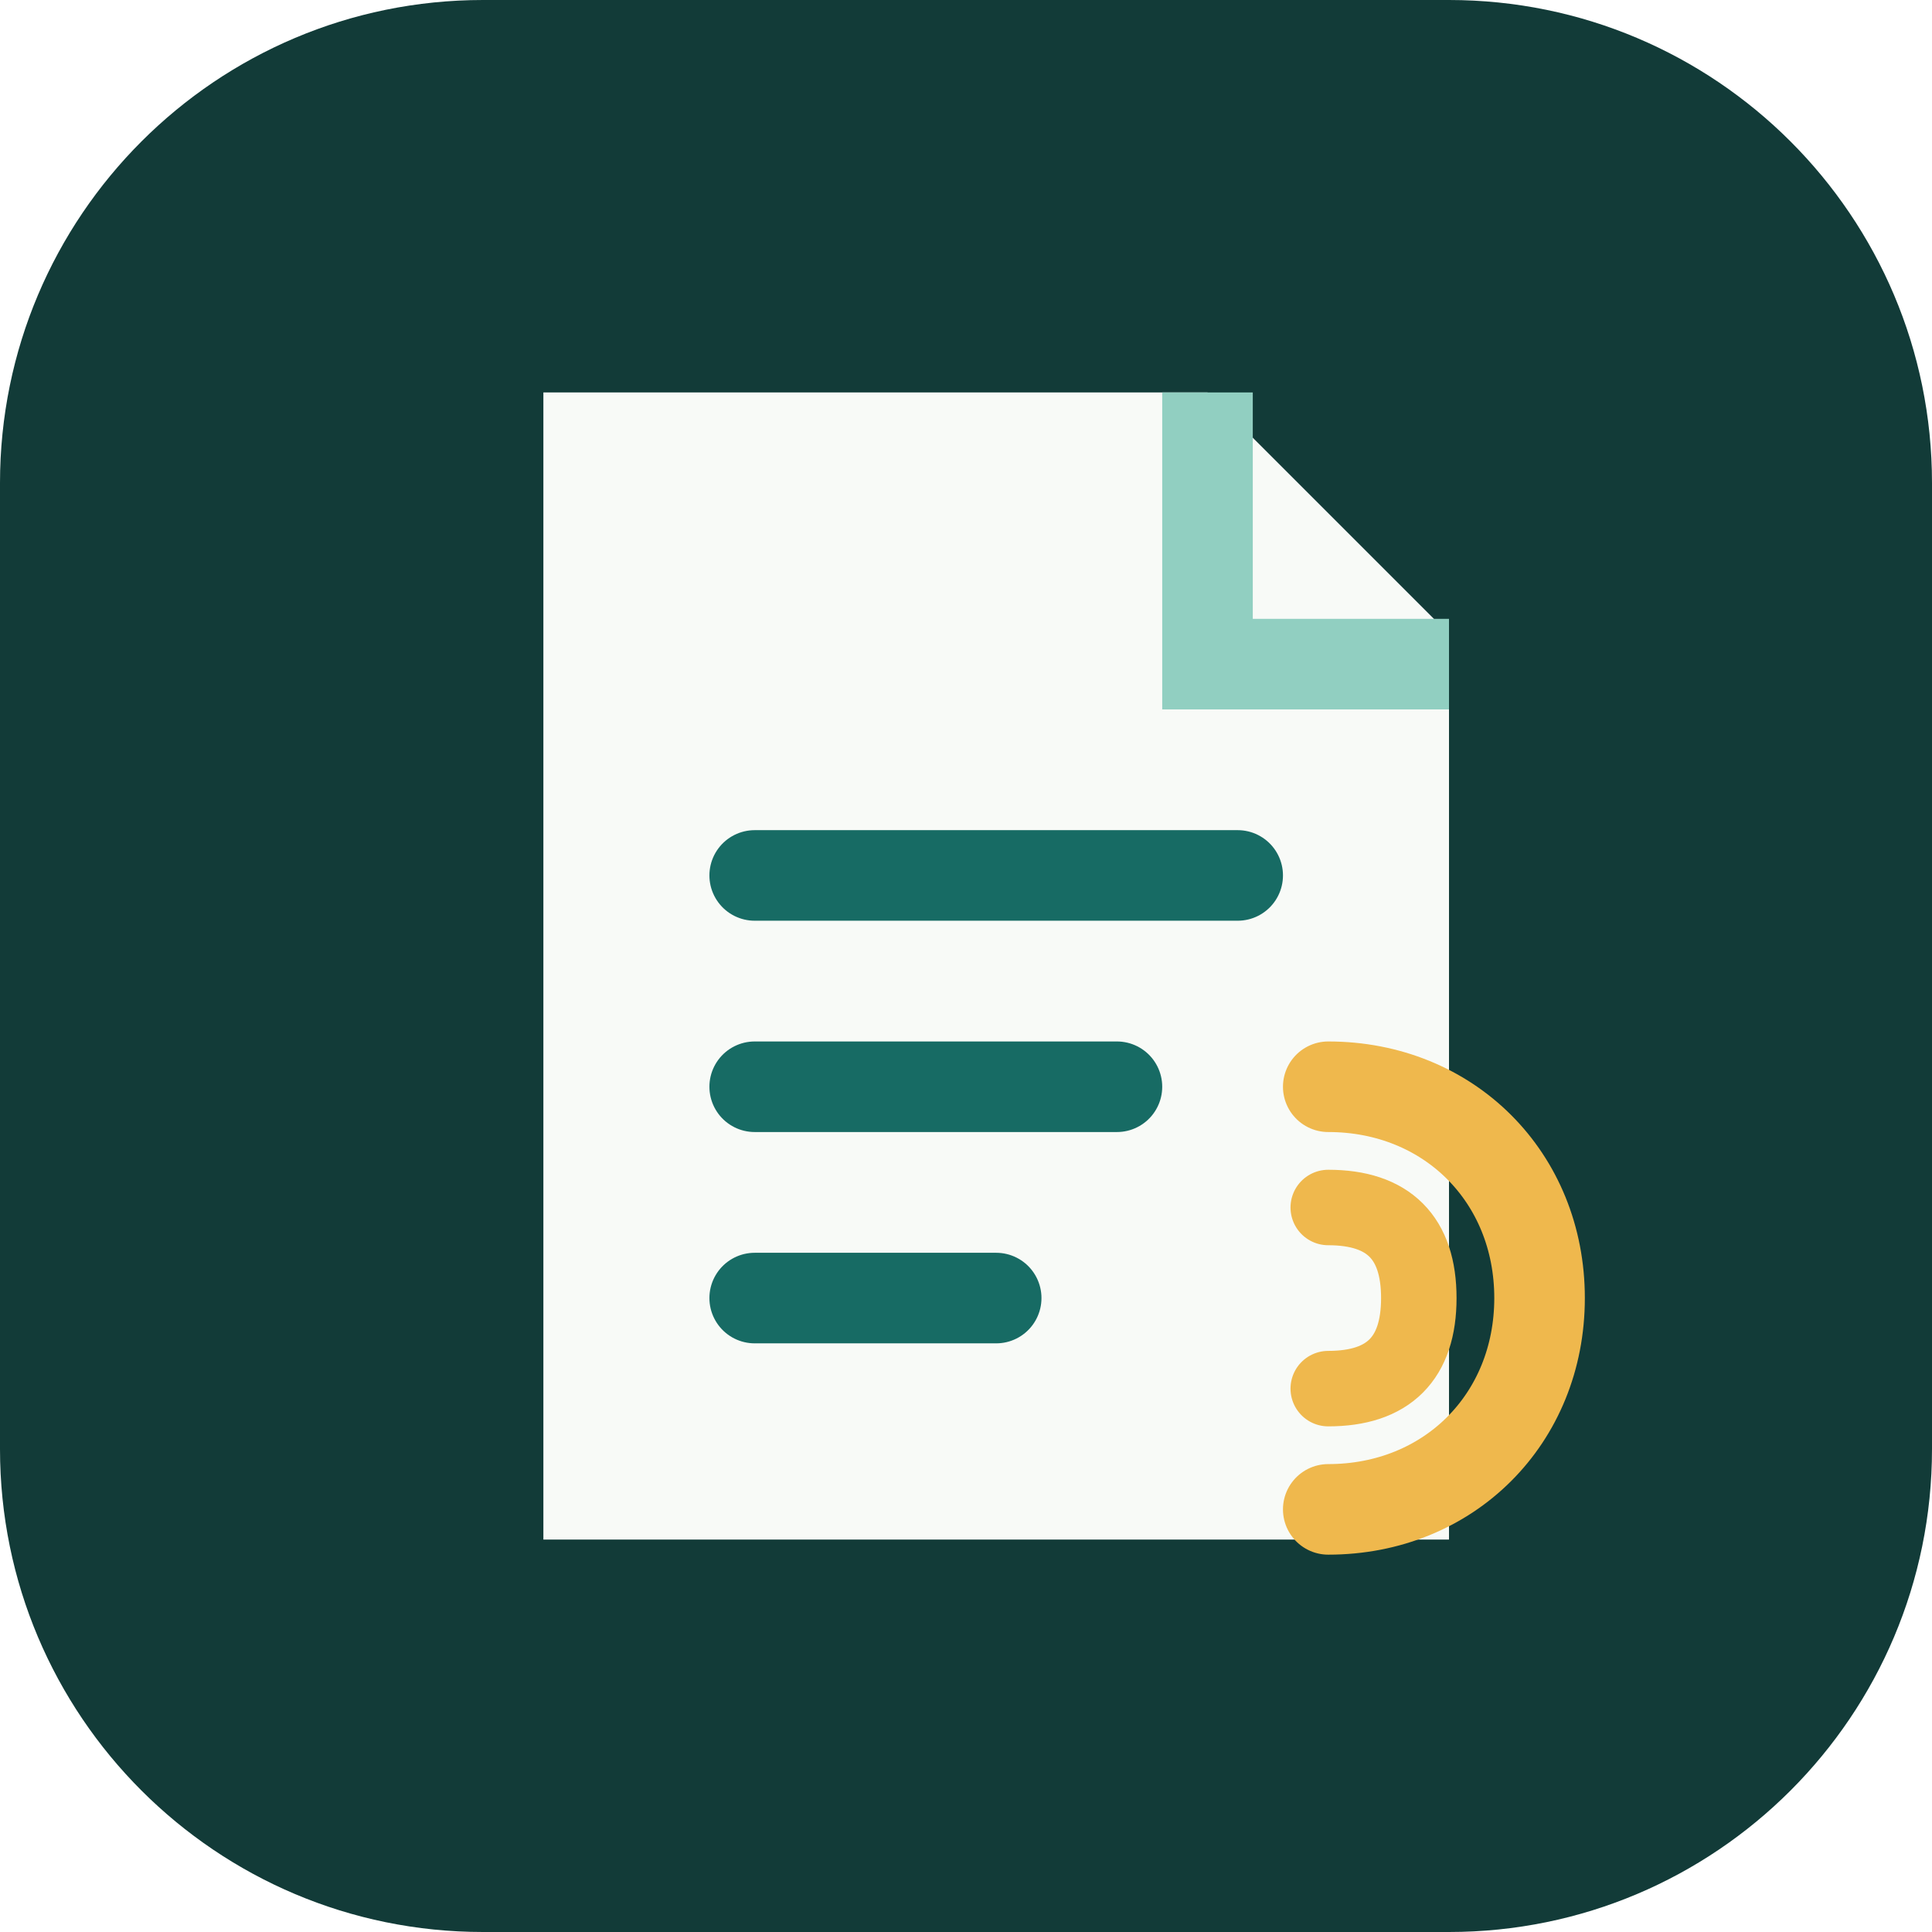
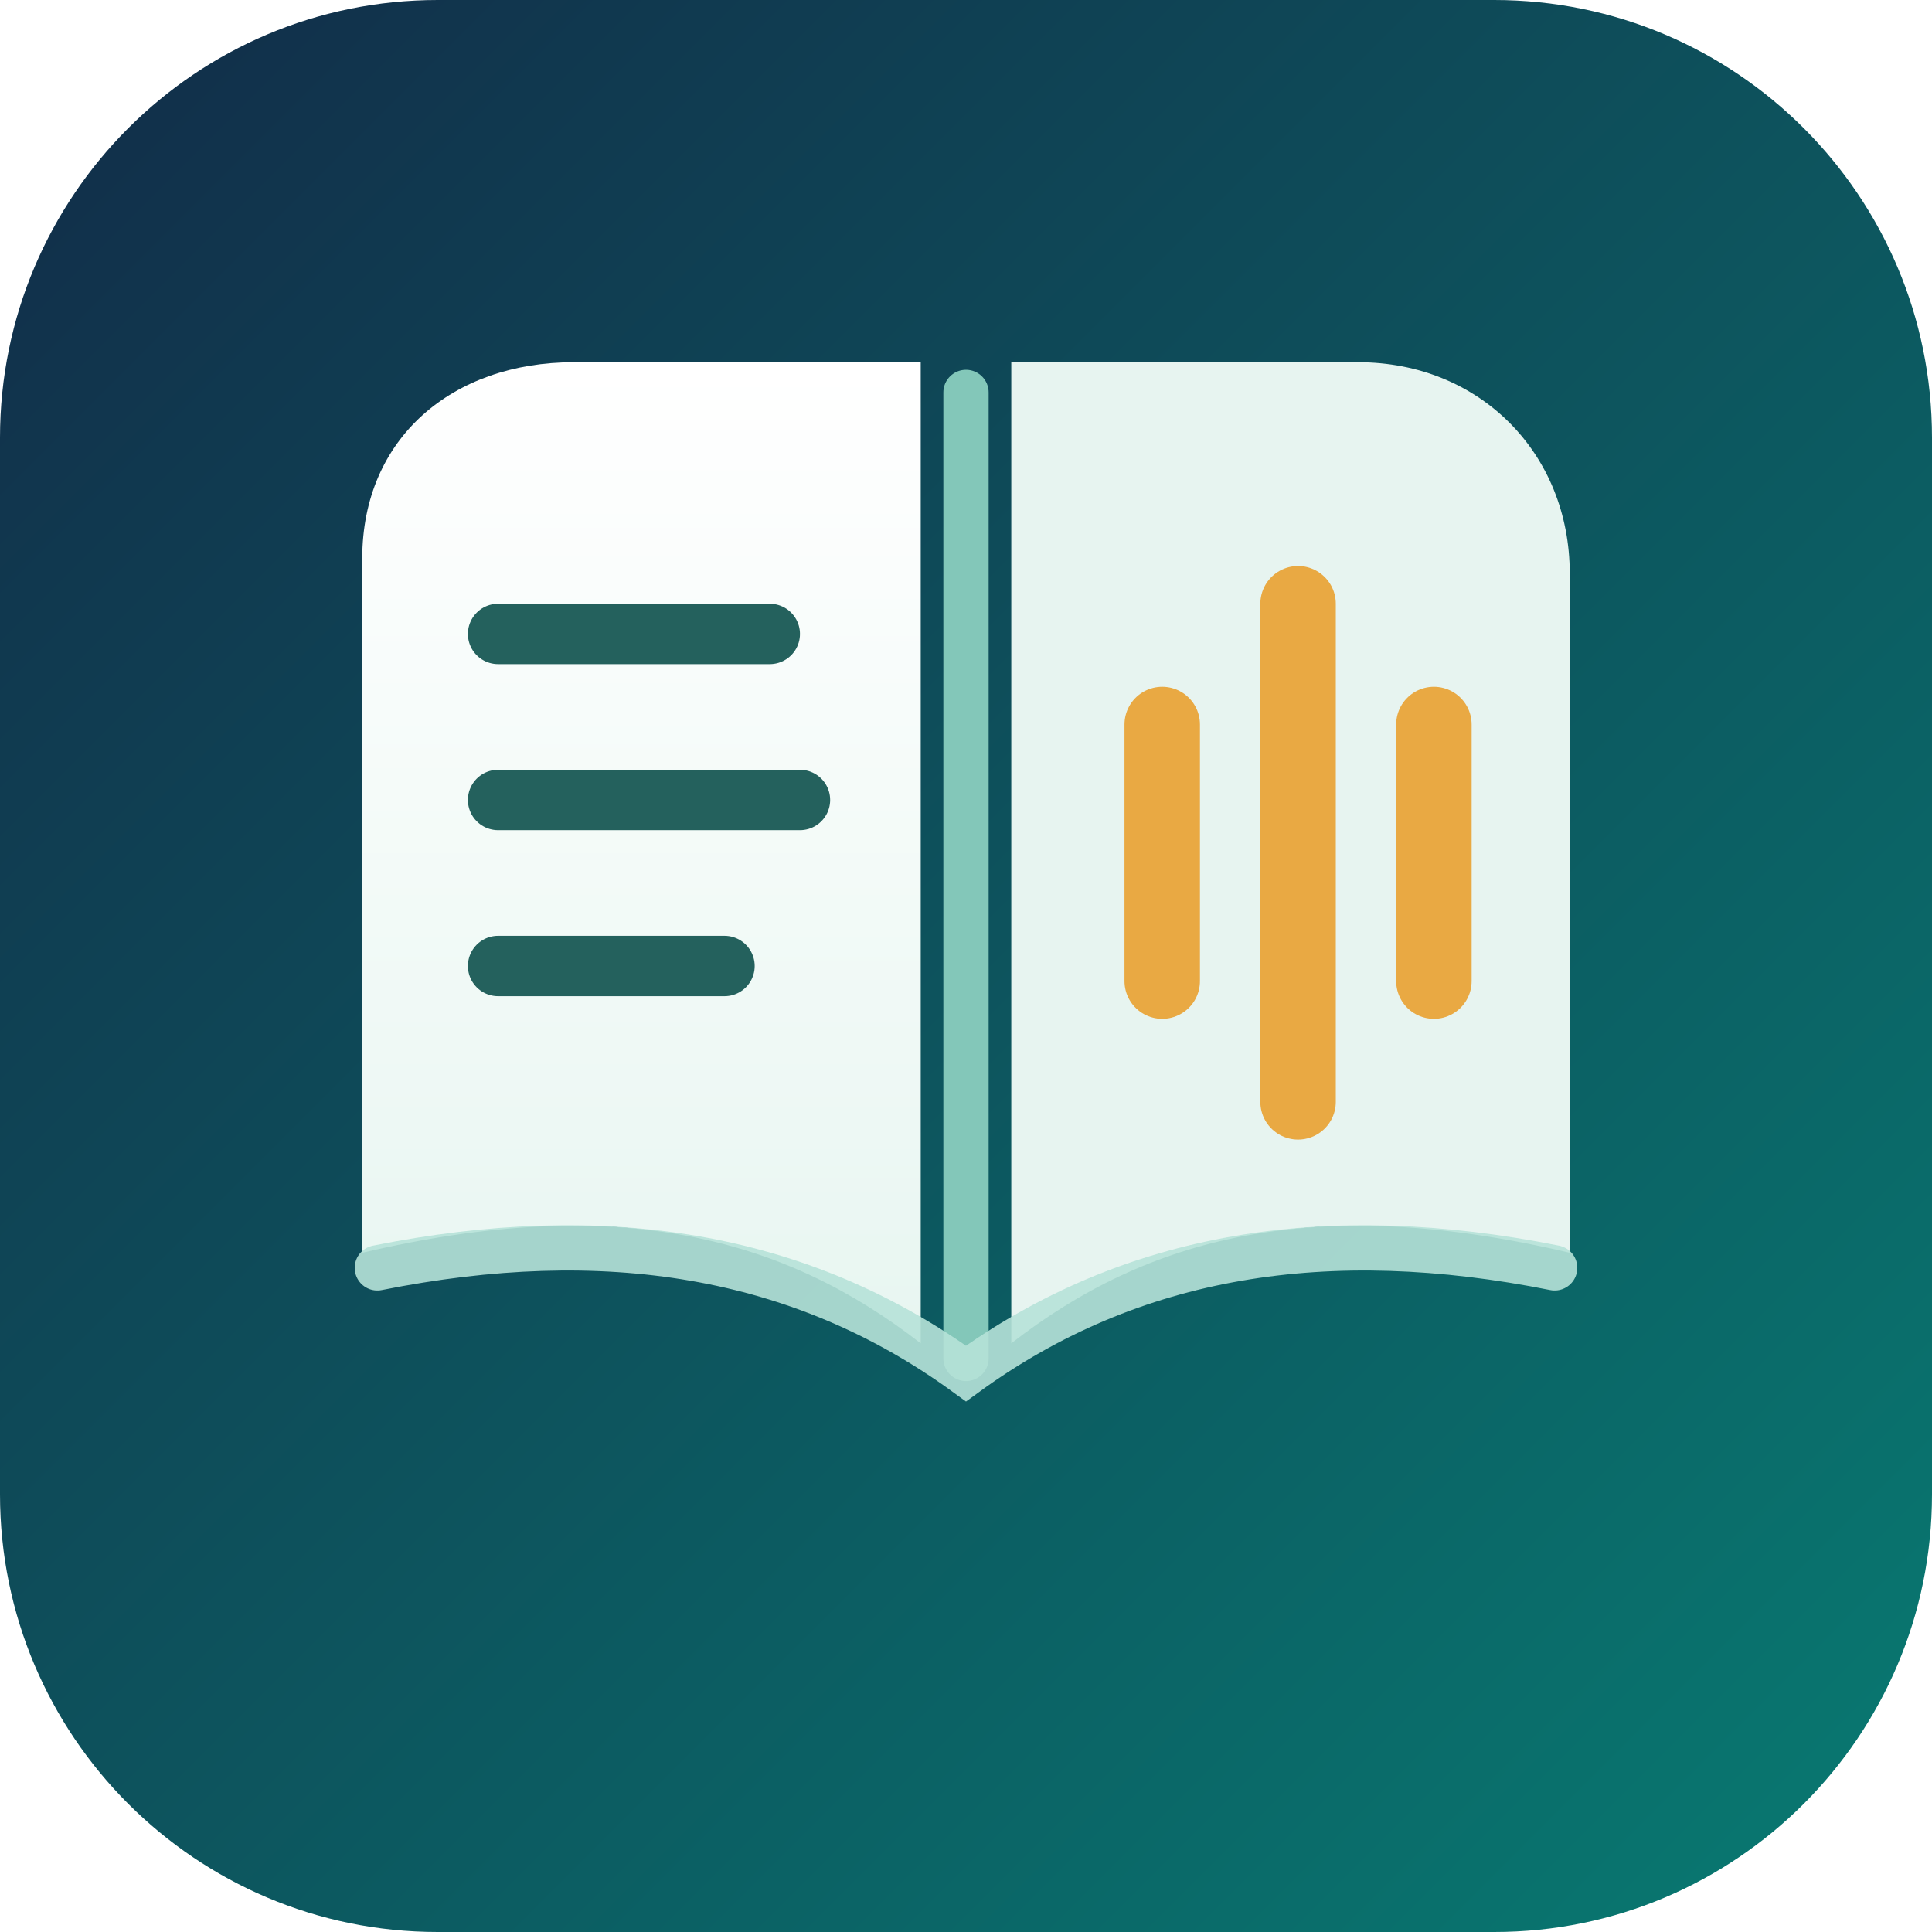
- <svg xmlns="http://www.w3.org/2000/svg" viewBox="0 0 64 64" role="img" aria-label="Local Reader No GPU">
-   <rect width="64" height="64" rx="16" fill="#123b38" />
-   <path d="M18 13h22l8 8v30H18z" fill="#f8faf7" />
-   <path d="M40 13v9h8" fill="none" stroke="#91cfc1" stroke-width="3" />
-   <path d="M25 29h16M25 36h12M25 43h8" stroke="#176b64" stroke-width="3" stroke-linecap="round" />
-   <path d="M44 36c4 0 7 3 7 7s-3 7-7 7" fill="none" stroke="#efb84d" stroke-width="3" stroke-linecap="round" />
-   <path d="M44 40c2 0 3 1 3 3s-1 3-3 3" fill="none" stroke="#efb84d" stroke-width="2.5" stroke-linecap="round" />
+ <svg xmlns="http://www.w3.org/2000/svg" viewBox="0 0 128 128" role="img" aria-label="Local Accessibility Studio">
+   <defs>
+     <linearGradient id="background" x1="0" y1="0" x2="1" y2="1">
+       <stop offset="0" stop-color="#122b48" />
+       <stop offset="1" stop-color="#087b72" />
+     </linearGradient>
+     <linearGradient id="page" x1="0" y1="0" x2="0" y2="1">
+       <stop offset="0" stop-color="#ffffff" />
+       <stop offset="1" stop-color="#e8f6f1" />
+     </linearGradient>
+   </defs>
+   <rect width="128" height="128" rx="29" fill="url(#background)" />
+   <path d="M24 37c0-8 6-13 14-13h23v65c-9-7-20-10-37-6V37Z" fill="url(#page)" />
+   <path d="M67 24h23c8 0 14 6 14 14v45c-17-4-28-1-37 6V24Z" fill="#e7f4f0" />
+   <path d="M64 26v64" fill="none" stroke="#83c7b9" stroke-width="3" stroke-linecap="round" />
+   <path d="M33 42h18M33 53h20M33 64h15" fill="none" stroke="#24615d" stroke-width="4" stroke-linecap="round" />
+   <path d="M77 48v17M86 40v33M95 48v17" fill="none" stroke="#e9a943" stroke-width="5" stroke-linecap="round" />
+   <path d="M25 84c15-3 28-1 39 7 11-8 24-10 39-7" fill="none" stroke="#b6e2d8" stroke-width="3" stroke-linecap="round" opacity=".9" />
</svg>
